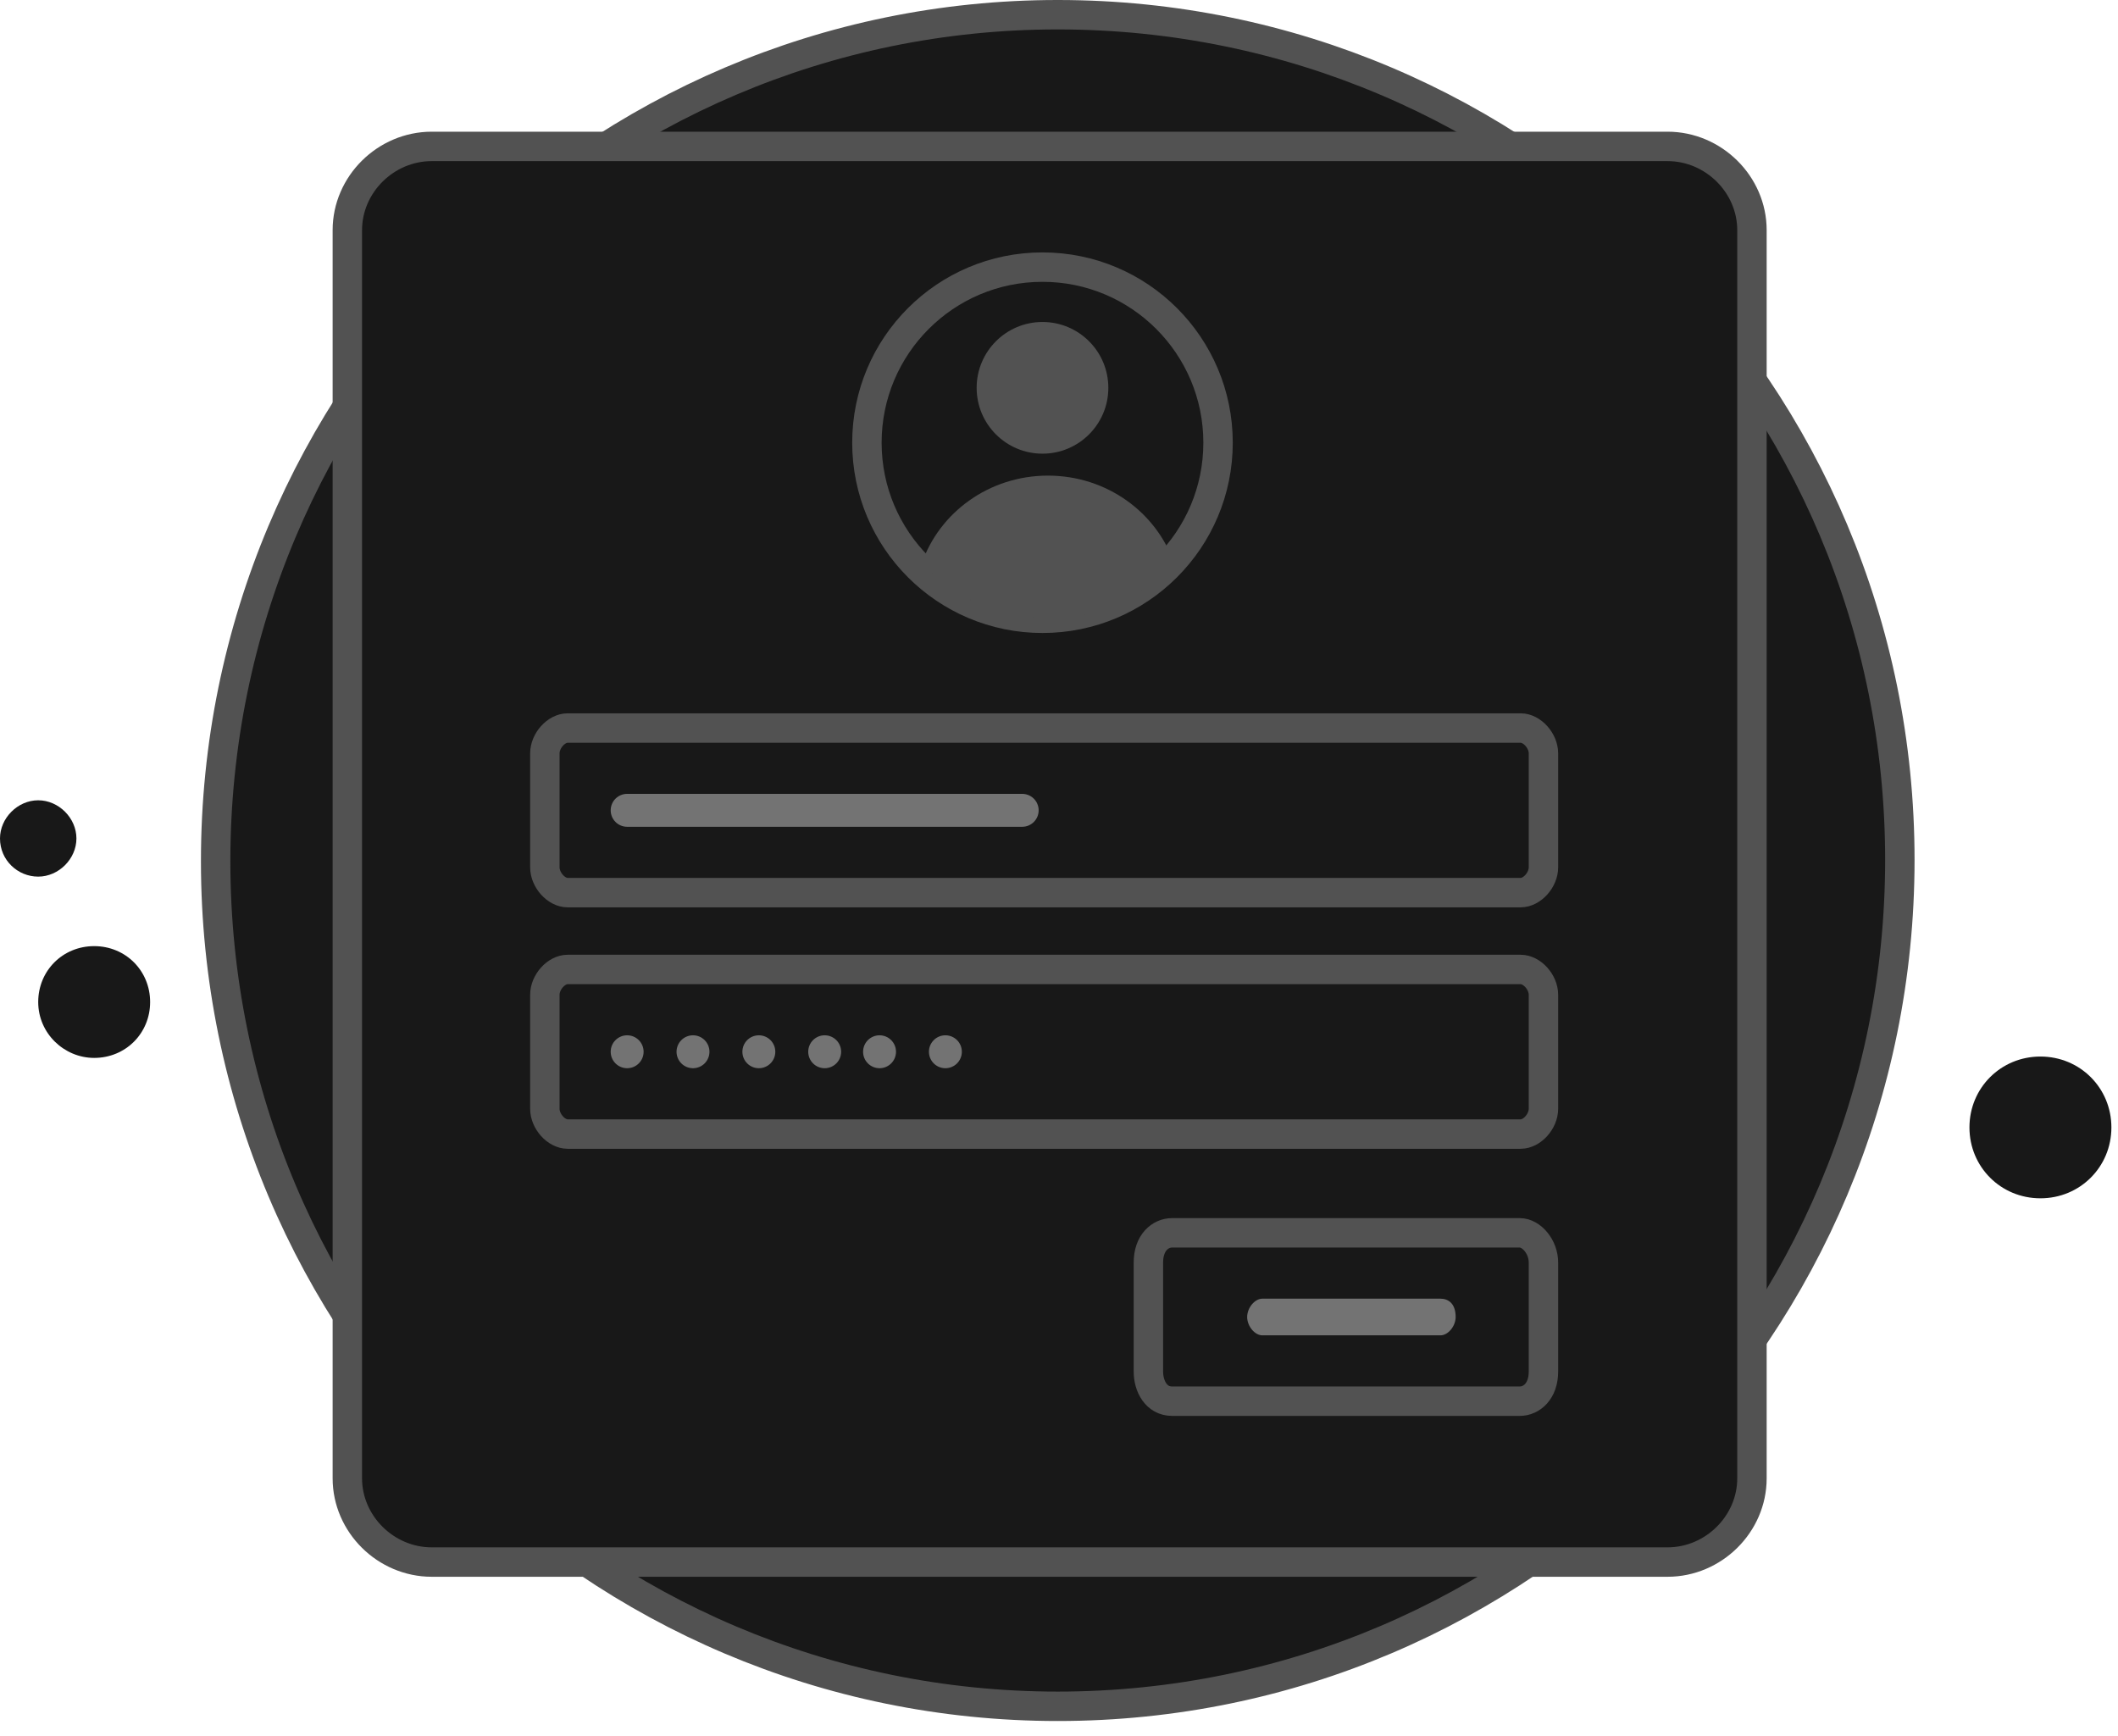
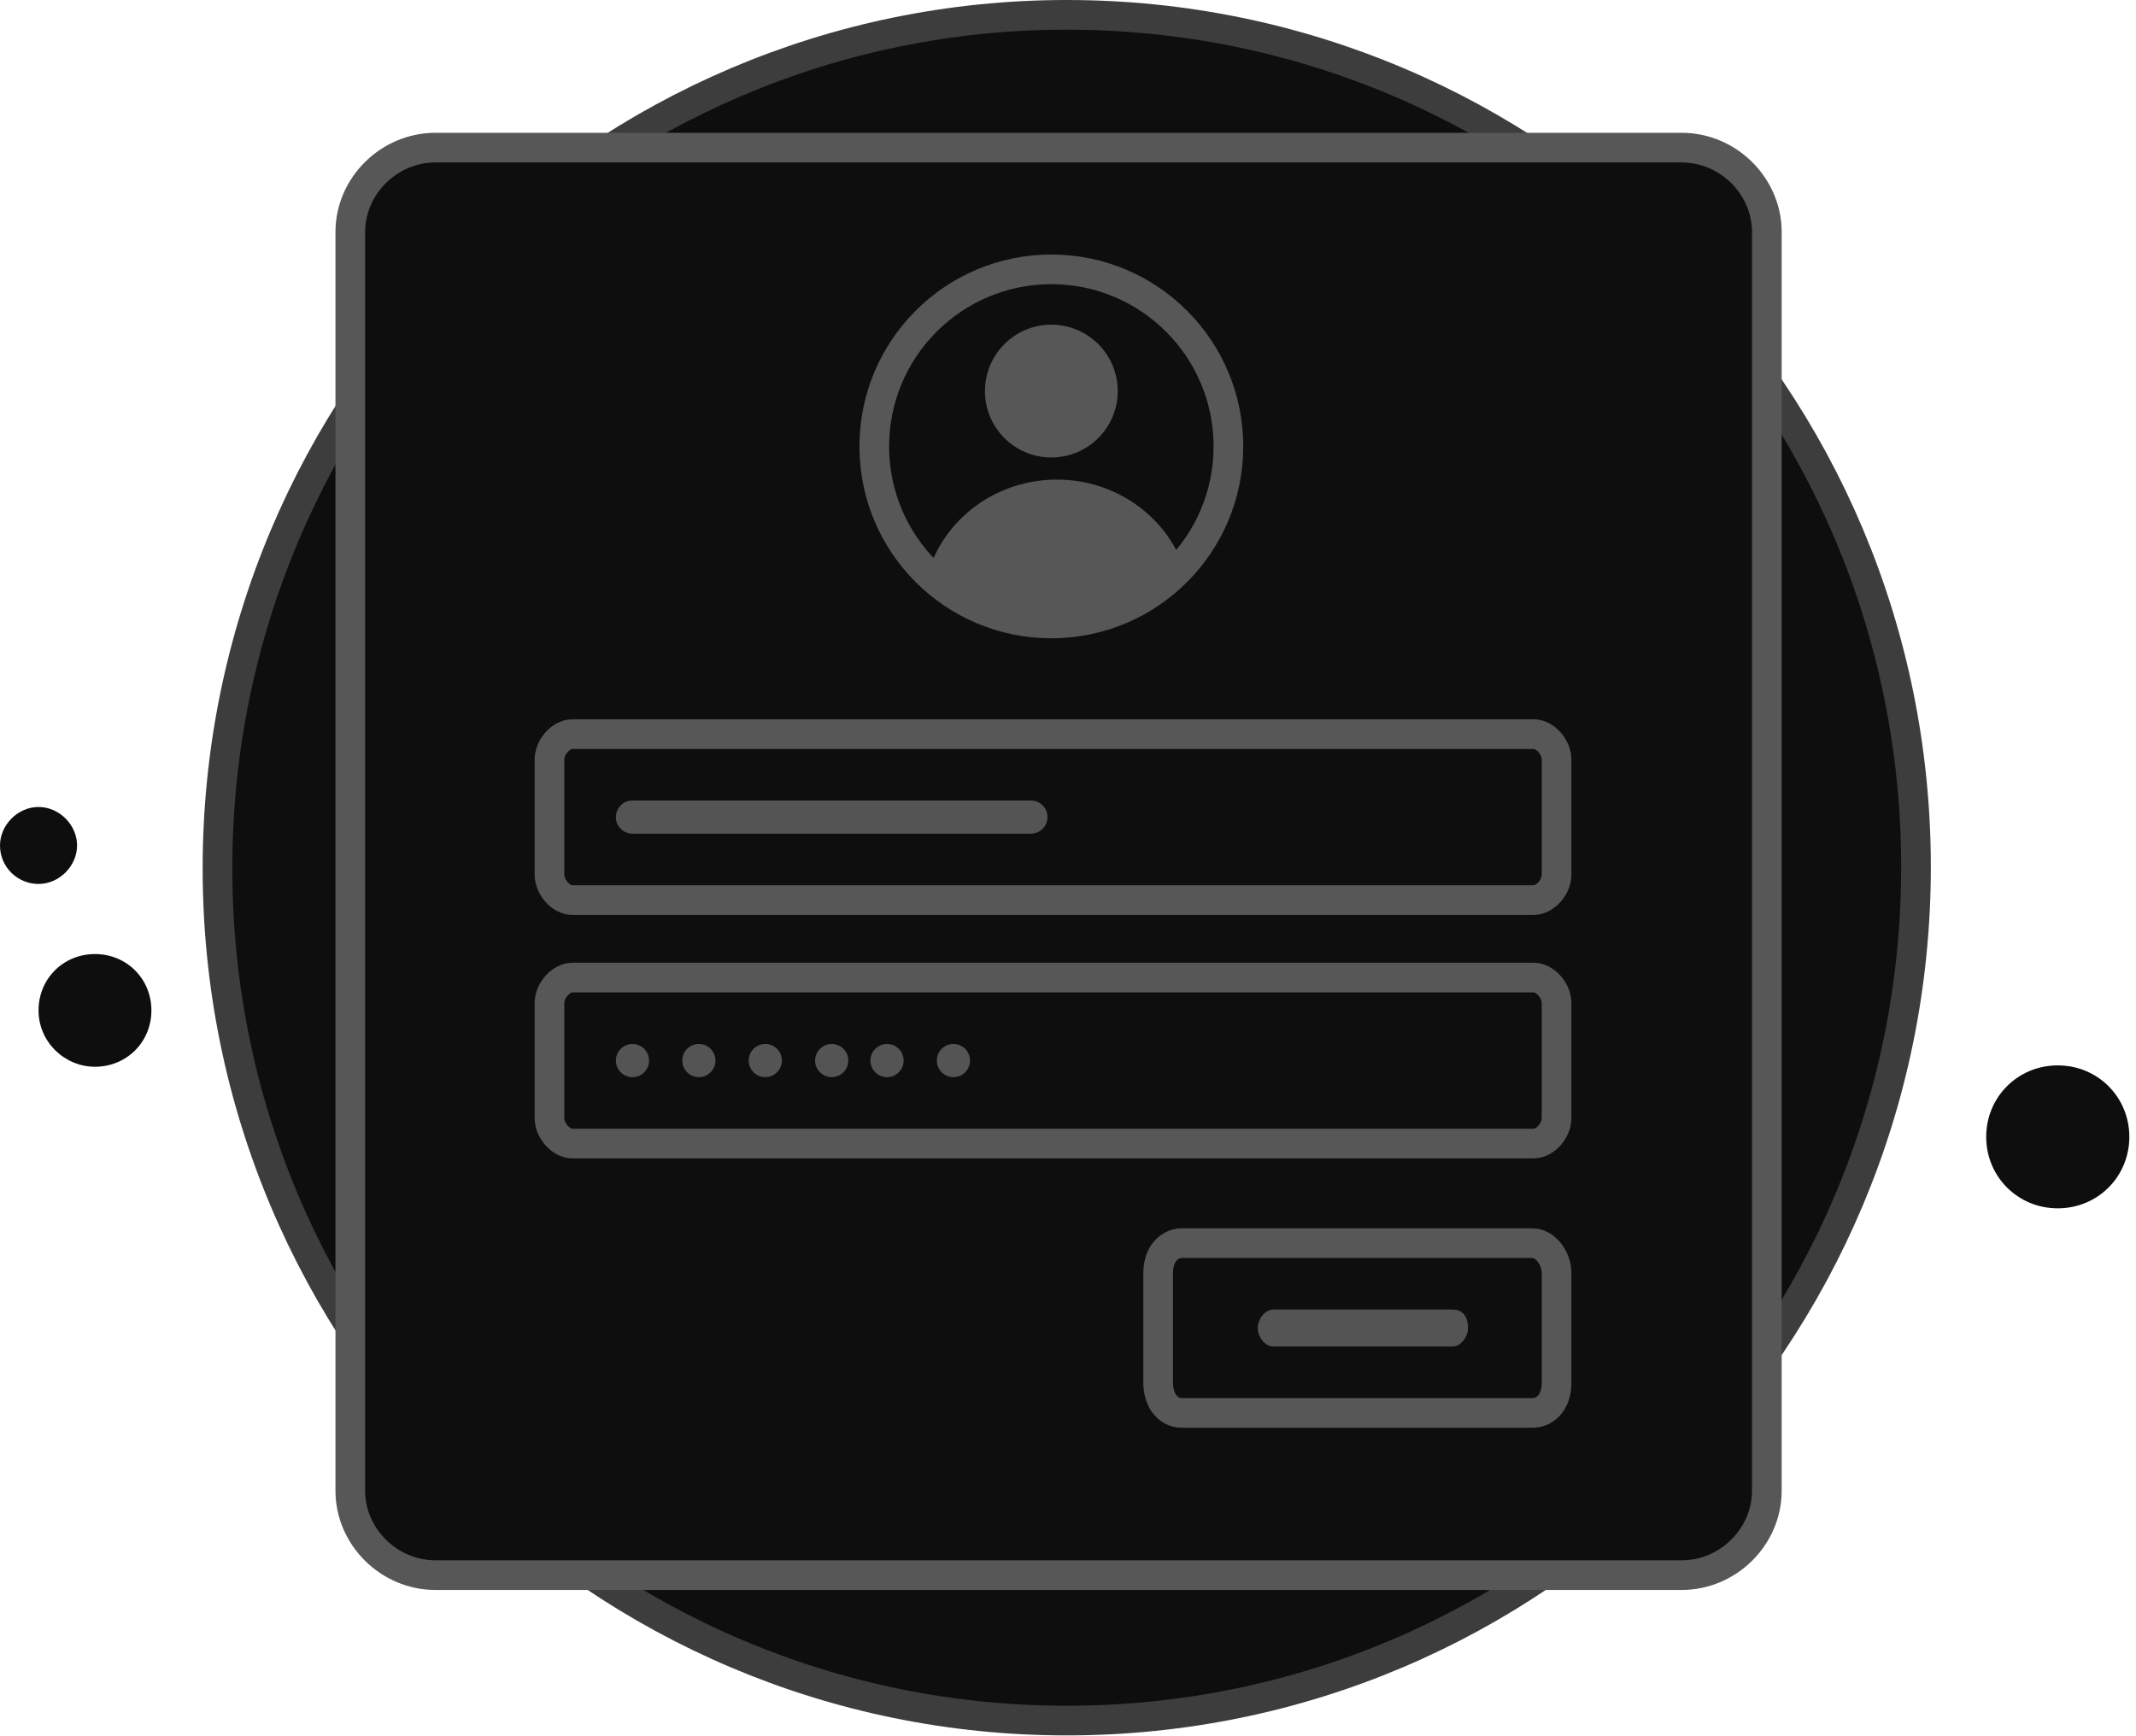
- <svg xmlns="http://www.w3.org/2000/svg" width="144" height="118" viewBox="0 0 144 118" fill="none">
-   <path d="M71.915 116.003C103.558 116.003 129.168 90.24 129.168 58.455C129.168 26.669 103.558 1 71.915 1C40.365 1 14.662 26.762 14.662 58.548C14.662 90.333 40.365 116.003 71.915 116.003Z" fill="#181818" stroke="#525252" stroke-width="2" stroke-miterlimit="10" />
-   <path d="M6.403 71.922C8.537 71.922 10.207 70.254 10.207 68.123C10.207 65.991 8.537 64.323 6.403 64.323C4.268 64.323 2.598 65.991 2.598 68.123C2.598 70.254 4.361 71.922 6.403 71.922Z" fill="#181818" />
-   <path d="M2.598 59.597C3.99 59.597 5.196 58.392 5.196 57.002C5.196 55.612 3.99 54.408 2.598 54.408C1.206 54.408 0 55.612 0 57.002C0 58.485 1.206 59.597 2.598 59.597Z" fill="#181818" />
-   <path d="M138.726 81.467C141.417 81.467 143.551 79.336 143.551 76.648C143.551 73.961 141.417 71.829 138.726 71.829C136.035 71.829 133.9 73.961 133.9 76.648C133.9 79.336 136.035 81.467 138.726 81.467Z" fill="#181818" />
+ <svg xmlns="http://www.w3.org/2000/svg" width="144" height="117" viewBox="0 0 144 117" fill="none">
+   <path d="M71.915 116.003C103.558 116.003 129.169 90.24 129.169 58.455C129.169 26.669 103.558 1 71.915 1C40.365 1 14.662 26.762 14.662 58.548C14.662 90.333 40.365 116.003 71.915 116.003Z" fill="#0E0E0E" stroke="#3D3D3D" stroke-width="2" stroke-miterlimit="10" />
+   <path d="M6.403 71.922C8.537 71.922 10.207 70.254 10.207 68.123C10.207 65.991 8.537 64.323 6.403 64.323C4.268 64.323 2.598 65.991 2.598 68.123C2.598 70.254 4.361 71.922 6.403 71.922Z" fill="#0E0E0E" />
+   <path d="M2.598 59.597C3.99 59.597 5.196 58.392 5.196 57.002C5.196 55.612 3.99 54.408 2.598 54.408C1.206 54.408 0 55.612 0 57.002C0 58.485 1.206 59.597 2.598 59.597Z" fill="#0E0E0E" />
+   <path d="M138.726 81.467C141.417 81.467 143.551 79.336 143.551 76.648C143.551 73.961 141.417 71.829 138.726 71.829C136.035 71.829 133.901 73.961 133.901 76.648C133.901 79.336 136.035 81.467 138.726 81.467Z" fill="#0E0E0E" />
  <circle cx="70.618" cy="28.605" r="2.238" fill="#4D4D4D" />
-   <path d="M113.372 106.197H29.355C26.224 106.197 23.615 103.61 23.615 100.505V15.645C23.615 12.54 26.224 9.953 29.355 9.953H113.372C116.503 9.953 119.113 12.54 119.113 15.645V100.505C119.113 103.61 116.503 106.197 113.372 106.197Z" fill="#181818" stroke="#525252" stroke-width="2" stroke-miterlimit="10" />
-   <path d="M70.877 42.034C77.47 42.034 82.814 36.69 82.814 30.097C82.814 23.504 77.47 18.16 70.877 18.16C64.284 18.16 58.94 23.504 58.94 30.097C58.94 36.69 64.284 42.034 70.877 42.034Z" fill="#181818" stroke="#525252" stroke-width="2" stroke-miterlimit="10" />
-   <path d="M70.877 30.843C73.35 30.843 75.354 28.839 75.354 26.367C75.354 23.894 73.35 21.89 70.877 21.89C68.405 21.89 66.401 23.894 66.401 26.367C66.401 28.839 68.405 30.843 70.877 30.843Z" fill="#525252" />
-   <path d="M79.83 38.307C77.666 40.604 74.622 42.034 71.25 42.034C67.879 42.034 64.835 40.604 62.67 38.307C63.866 34.837 67.255 32.335 71.25 32.335C75.245 32.335 78.635 34.837 79.83 38.307Z" fill="#525252" />
-   <path d="M103.388 60.686H38.593C37.818 60.686 37.044 59.825 37.044 58.964V51.217C37.044 50.356 37.818 49.495 38.593 49.495H103.388C104.162 49.495 104.937 50.356 104.937 51.217V58.964C104.937 59.825 104.162 60.686 103.388 60.686Z" fill="#181818" stroke="#525252" stroke-width="2" stroke-miterlimit="10" />
-   <path d="M103.388 77.1H38.593C37.818 77.1 37.044 76.239 37.044 75.378V67.63C37.044 66.769 37.818 65.909 38.593 65.909H103.388C104.162 65.909 104.937 66.769 104.937 67.63V75.378C104.937 76.239 104.162 77.1 103.388 77.1Z" fill="#181818" stroke="#525252" stroke-width="2" stroke-miterlimit="10" />
-   <path d="M103.325 83.814H79.69C78.884 83.814 78.078 84.488 78.078 85.834V93.24C78.078 94.25 78.615 95.26 79.69 95.26H103.325C104.131 95.26 104.937 94.586 104.937 93.24V85.834C104.937 84.768 104.131 83.814 103.325 83.814Z" fill="#181818" stroke="#525252" stroke-width="2" stroke-miterlimit="10" />
-   <path d="M97.938 88.291H85.824C85.308 88.291 84.793 88.914 84.793 89.537C84.793 90.16 85.308 90.783 85.824 90.783H97.938C98.453 90.783 98.968 90.16 98.968 89.537C98.968 88.603 98.453 88.291 97.938 88.291Z" fill="#737373" />
-   <rect x="41.52" y="53.971" width="29.097" height="2.238" rx="1.119" fill="#737373" />
-   <rect x="41.52" y="70.385" width="2.238" height="2.238" rx="1.119" fill="#737373" />
-   <rect x="45.997" y="70.385" width="2.238" height="2.238" rx="1.119" fill="#737373" />
-   <rect x="50.474" y="70.385" width="2.238" height="2.238" rx="1.119" fill="#737373" />
-   <rect x="54.95" y="70.385" width="2.238" height="2.238" rx="1.119" fill="#737373" />
-   <rect x="58.68" y="70.385" width="2.238" height="2.238" rx="1.119" fill="#737373" />
-   <rect x="63.157" y="70.385" width="2.238" height="2.238" rx="1.119" fill="#737373" />
+   <path d="M113.372 106.197H29.355C26.224 106.197 23.615 103.61 23.615 100.505V15.645C23.615 12.54 26.224 9.953 29.355 9.953H113.372C116.503 9.953 119.113 12.54 119.113 15.645V100.505C119.113 103.61 116.503 106.197 113.372 106.197Z" fill="#0E0E0E" stroke="#575757" stroke-width="2" stroke-miterlimit="10" />
+   <path d="M70.877 42.034C77.47 42.034 82.814 36.69 82.814 30.097C82.814 23.504 77.47 18.16 70.877 18.16C64.284 18.16 58.94 23.504 58.94 30.097C58.94 36.69 64.284 42.034 70.877 42.034Z" fill="#0E0E0E" stroke="#575757" stroke-width="2" stroke-miterlimit="10" />
+   <path d="M70.877 30.843C73.35 30.843 75.354 28.839 75.354 26.367C75.354 23.894 73.35 21.89 70.877 21.89C68.405 21.89 66.401 23.894 66.401 26.367C66.401 28.839 68.405 30.843 70.877 30.843Z" fill="#575757" />
+   <path d="M79.83 38.307C77.666 40.604 74.622 42.034 71.25 42.034C67.879 42.034 64.835 40.604 62.67 38.307C63.866 34.837 67.255 32.335 71.25 32.335C75.245 32.335 78.635 34.837 79.83 38.307Z" fill="#575757" />
+   <path d="M103.388 60.686H38.593C37.819 60.686 37.044 59.825 37.044 58.964V51.217C37.044 50.356 37.819 49.495 38.593 49.495H103.388C104.163 49.495 104.937 50.356 104.937 51.217V58.964C104.937 59.825 104.163 60.686 103.388 60.686Z" fill="#0E0E0E" stroke="#575757" stroke-width="2" stroke-miterlimit="10" />
+   <path d="M103.388 77.1H38.593C37.819 77.1 37.044 76.239 37.044 75.378V67.63C37.044 66.769 37.819 65.909 38.593 65.909H103.388C104.163 65.909 104.937 66.769 104.937 67.63V75.378C104.937 76.239 104.163 77.1 103.388 77.1Z" fill="#0E0E0E" stroke="#575757" stroke-width="2" stroke-miterlimit="10" />
+   <path d="M103.325 83.814H79.69C78.884 83.814 78.078 84.488 78.078 85.834V93.24C78.078 94.25 78.615 95.26 79.69 95.26H103.325C104.131 95.26 104.937 94.586 104.937 93.24V85.834C104.937 84.768 104.131 83.814 103.325 83.814Z" fill="#0E0E0E" stroke="#575757" stroke-width="2" stroke-miterlimit="10" />
+   <path d="M97.938 88.291H85.824C85.308 88.291 84.793 88.914 84.793 89.537C84.793 90.16 85.308 90.783 85.824 90.783H97.938C98.453 90.783 98.968 90.16 98.968 89.537C98.968 88.603 98.453 88.291 97.938 88.291Z" fill="#545454" />
+   <rect x="41.52" y="53.971" width="29.097" height="2.238" rx="1.119" fill="#545454" />
+   <rect x="41.52" y="70.385" width="2.238" height="2.238" rx="1.119" fill="#545454" />
+   <rect x="45.997" y="70.385" width="2.238" height="2.238" rx="1.119" fill="#545454" />
+   <rect x="50.473" y="70.385" width="2.238" height="2.238" rx="1.119" fill="#545454" />
+   <rect x="54.95" y="70.385" width="2.238" height="2.238" rx="1.119" fill="#545454" />
+   <rect x="58.68" y="70.385" width="2.238" height="2.238" rx="1.119" fill="#545454" />
+   <rect x="63.157" y="70.385" width="2.238" height="2.238" rx="1.119" fill="#545454" />
</svg>
